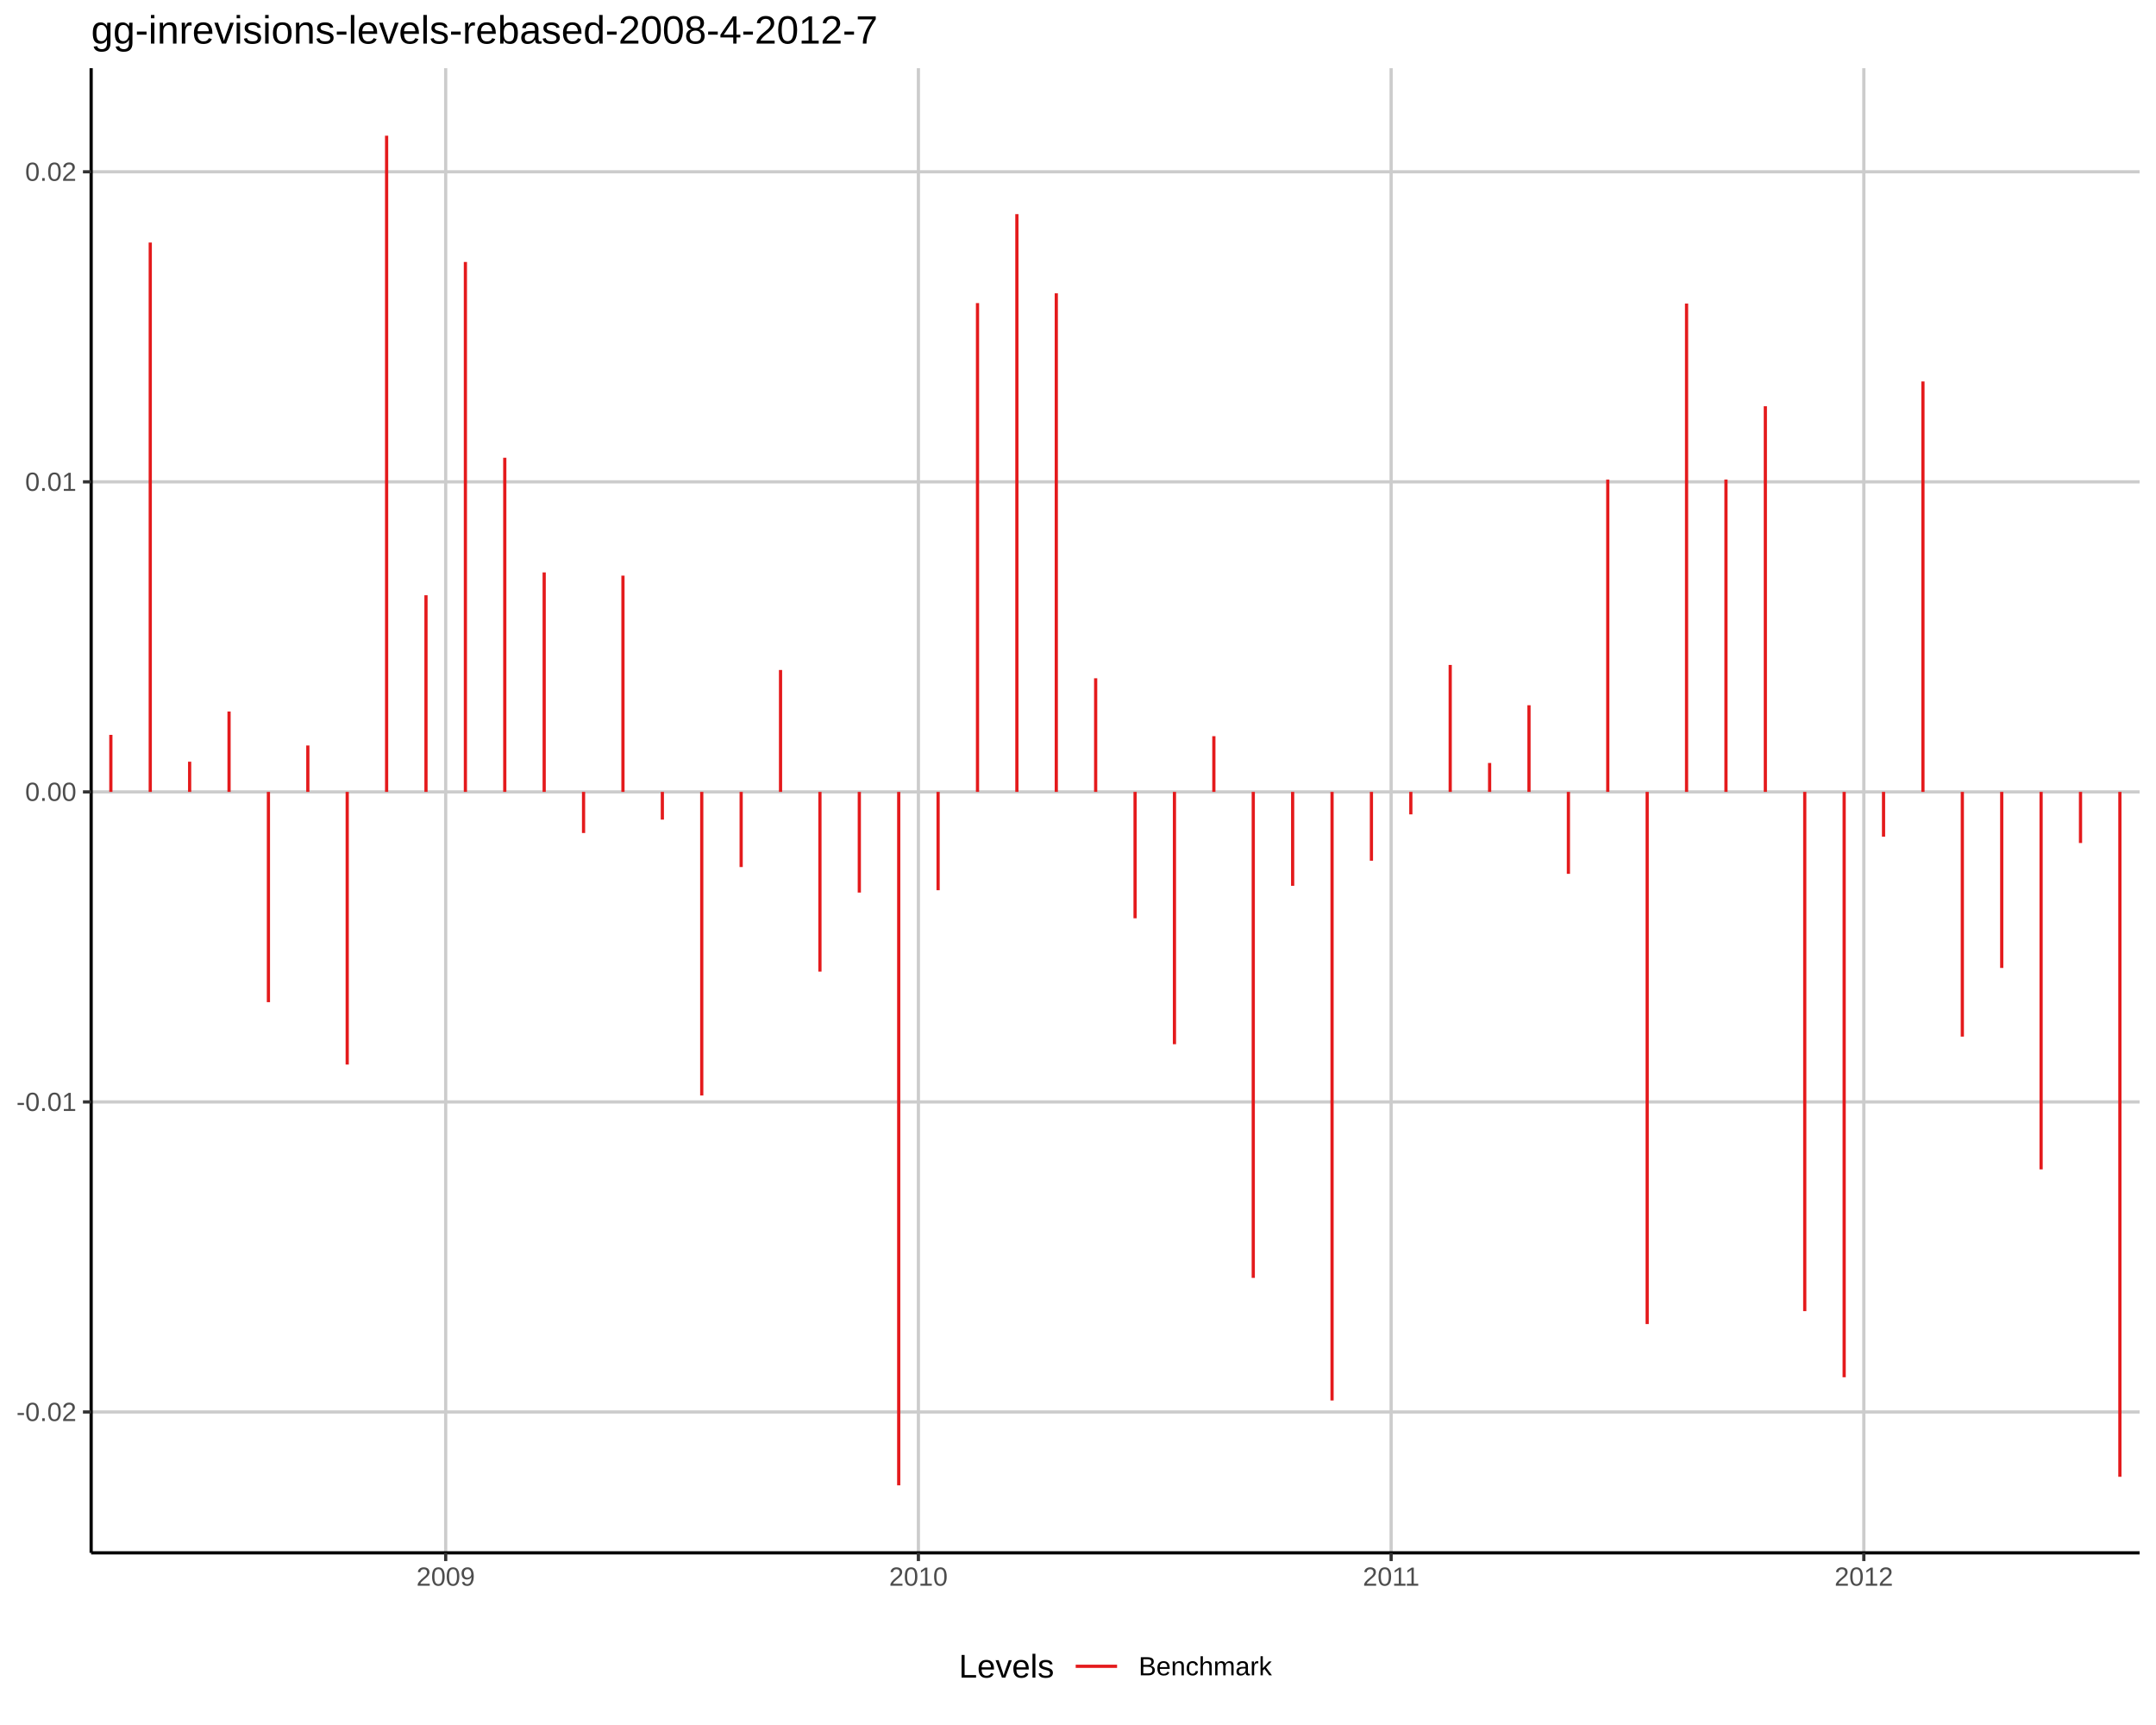
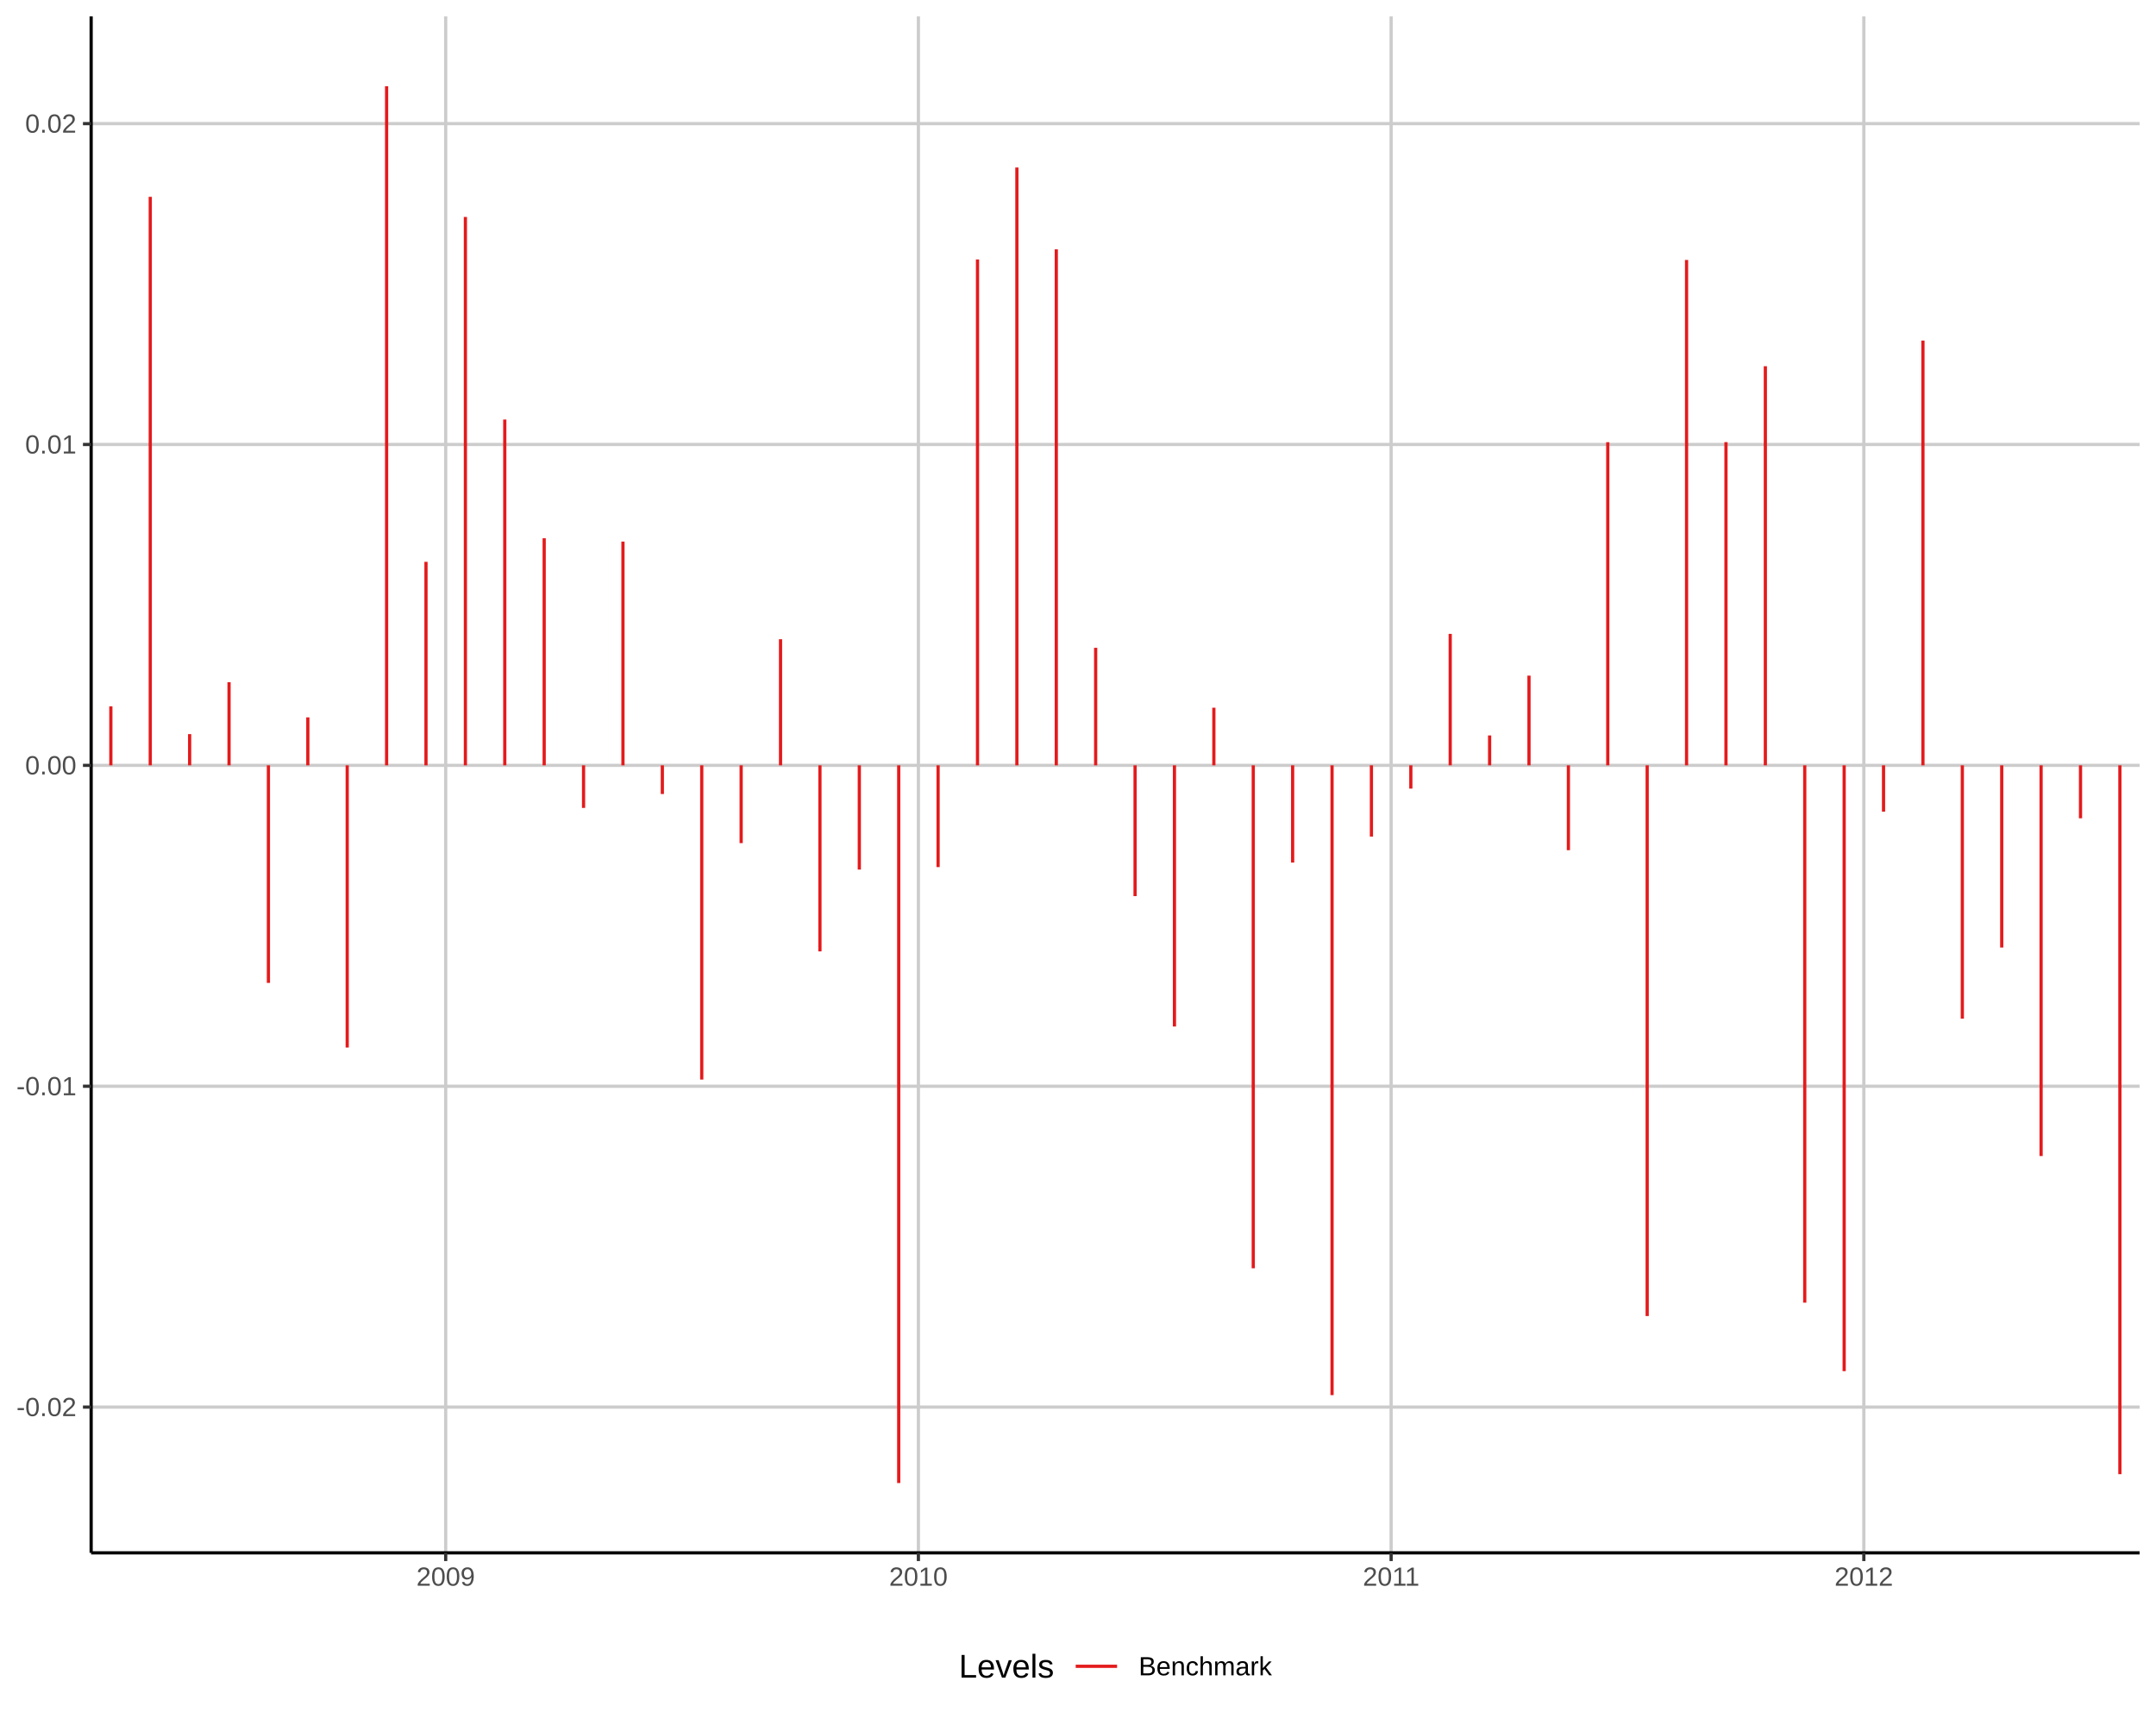
<svg xmlns="http://www.w3.org/2000/svg" viewBox="0 0 720.00 576.00">
  <defs>
    <style type="text/css">
    line, polyline, polygon, path, rect, circle {
      fill: none;
      stroke: #000000;
      stroke-linecap: round;
      stroke-linejoin: round;
      stroke-miterlimit: 10.00;
    }
  </style>
  </defs>
  <rect width="100%" height="100%" style="stroke: none; fill: #FFFFFF;" />
  <rect x="0.00" y="0.00" width="720.00" height="576.00" style="stroke-width: 1.07; stroke: #FFFFFF; fill: #FFFFFF;" />
  <defs>
-     <clipPath id="cpMzAuNDR8NzE0LjUyfDUxOC41MnwyMi43Nw==">
-       <rect x="30.44" y="22.77" width="684.08" height="495.74" />
+     <clipPath id="cpMzAuNDR8NzE0LjUyfDUxOC41Mnw1LjQ4">
+       <rect x="30.44" y="5.48" width="684.08" height="513.04" />
    </clipPath>
  </defs>
-   <rect x="30.44" y="22.77" width="684.08" height="495.74" style="stroke-width: 1.07; stroke: none; fill: #FFFFFF;" clip-path="url(#cpMzAuNDR8NzE0LjUyfDUxOC41MnwyMi43Nw==)" />
-   <polyline points="30.44,471.48 714.52,471.48 " style="stroke-width: 1.07; stroke: #CCCCCC; stroke-linecap: butt;" clip-path="url(#cpMzAuNDR8NzE0LjUyfDUxOC41MnwyMi43Nw==)" />
-   <polyline points="30.44,367.95 714.52,367.95 " style="stroke-width: 1.07; stroke: #CCCCCC; stroke-linecap: butt;" clip-path="url(#cpMzAuNDR8NzE0LjUyfDUxOC41MnwyMi43Nw==)" />
-   <polyline points="30.44,264.42 714.52,264.42 " style="stroke-width: 1.07; stroke: #CCCCCC; stroke-linecap: butt;" clip-path="url(#cpMzAuNDR8NzE0LjUyfDUxOC41MnwyMi43Nw==)" />
-   <polyline points="30.44,160.89 714.52,160.89 " style="stroke-width: 1.07; stroke: #CCCCCC; stroke-linecap: butt;" clip-path="url(#cpMzAuNDR8NzE0LjUyfDUxOC41MnwyMi43Nw==)" />
-   <polyline points="30.44,57.36 714.52,57.36 " style="stroke-width: 1.07; stroke: #CCCCCC; stroke-linecap: butt;" clip-path="url(#cpMzAuNDR8NzE0LjUyfDUxOC41MnwyMi43Nw==)" />
-   <polyline points="148.84,518.52 148.84,22.77 " style="stroke-width: 1.07; stroke: #CCCCCC; stroke-linecap: butt;" clip-path="url(#cpMzAuNDR8NzE0LjUyfDUxOC41MnwyMi43Nw==)" />
-   <polyline points="306.70,518.52 306.70,22.77 " style="stroke-width: 1.07; stroke: #CCCCCC; stroke-linecap: butt;" clip-path="url(#cpMzAuNDR8NzE0LjUyfDUxOC41MnwyMi43Nw==)" />
-   <polyline points="464.57,518.52 464.57,22.77 " style="stroke-width: 1.07; stroke: #CCCCCC; stroke-linecap: butt;" clip-path="url(#cpMzAuNDR8NzE0LjUyfDUxOC41MnwyMi43Nw==)" />
-   <polyline points="622.43,518.52 622.43,22.77 " style="stroke-width: 1.07; stroke: #CCCCCC; stroke-linecap: butt;" clip-path="url(#cpMzAuNDR8NzE0LjUyfDUxOC41MnwyMi43Nw==)" />
-   <line x1="37.02" y1="245.38" x2="37.02" y2="264.42" style="stroke-width: 1.07; stroke: #E41A1C; stroke-linecap: butt;" clip-path="url(#cpMzAuNDR8NzE0LjUyfDUxOC41MnwyMi43Nw==)" />
-   <line x1="50.18" y1="80.99" x2="50.18" y2="264.42" style="stroke-width: 1.07; stroke: #E41A1C; stroke-linecap: butt;" clip-path="url(#cpMzAuNDR8NzE0LjUyfDUxOC41MnwyMi43Nw==)" />
-   <line x1="63.33" y1="254.34" x2="63.33" y2="264.42" style="stroke-width: 1.07; stroke: #E41A1C; stroke-linecap: butt;" clip-path="url(#cpMzAuNDR8NzE0LjUyfDUxOC41MnwyMi43Nw==)" />
-   <line x1="76.49" y1="237.58" x2="76.49" y2="264.42" style="stroke-width: 1.07; stroke: #E41A1C; stroke-linecap: butt;" clip-path="url(#cpMzAuNDR8NzE0LjUyfDUxOC41MnwyMi43Nw==)" />
-   <line x1="89.64" y1="334.63" x2="89.64" y2="264.42" style="stroke-width: 1.07; stroke: #E41A1C; stroke-linecap: butt;" clip-path="url(#cpMzAuNDR8NzE0LjUyfDUxOC41MnwyMi43Nw==)" />
-   <line x1="102.80" y1="248.93" x2="102.80" y2="264.42" style="stroke-width: 1.07; stroke: #E41A1C; stroke-linecap: butt;" clip-path="url(#cpMzAuNDR8NzE0LjUyfDUxOC41MnwyMi43Nw==)" />
-   <line x1="115.95" y1="355.46" x2="115.95" y2="264.42" style="stroke-width: 1.07; stroke: #E41A1C; stroke-linecap: butt;" clip-path="url(#cpMzAuNDR8NzE0LjUyfDUxOC41MnwyMi43Nw==)" />
-   <line x1="129.11" y1="45.31" x2="129.11" y2="264.42" style="stroke-width: 1.07; stroke: #E41A1C; stroke-linecap: butt;" clip-path="url(#cpMzAuNDR8NzE0LjUyfDUxOC41MnwyMi43Nw==)" />
-   <line x1="142.26" y1="198.76" x2="142.26" y2="264.42" style="stroke-width: 1.07; stroke: #E41A1C; stroke-linecap: butt;" clip-path="url(#cpMzAuNDR8NzE0LjUyfDUxOC41MnwyMi43Nw==)" />
-   <line x1="155.42" y1="87.47" x2="155.42" y2="264.42" style="stroke-width: 1.07; stroke: #E41A1C; stroke-linecap: butt;" clip-path="url(#cpMzAuNDR8NzE0LjUyfDUxOC41MnwyMi43Nw==)" />
-   <line x1="168.57" y1="152.85" x2="168.57" y2="264.42" style="stroke-width: 1.07; stroke: #E41A1C; stroke-linecap: butt;" clip-path="url(#cpMzAuNDR8NzE0LjUyfDUxOC41MnwyMi43Nw==)" />
-   <line x1="181.73" y1="191.14" x2="181.73" y2="264.42" style="stroke-width: 1.07; stroke: #E41A1C; stroke-linecap: butt;" clip-path="url(#cpMzAuNDR8NzE0LjUyfDUxOC41MnwyMi43Nw==)" />
-   <line x1="194.88" y1="278.15" x2="194.88" y2="264.42" style="stroke-width: 1.07; stroke: #E41A1C; stroke-linecap: butt;" clip-path="url(#cpMzAuNDR8NzE0LjUyfDUxOC41MnwyMi43Nw==)" />
-   <line x1="208.04" y1="192.22" x2="208.04" y2="264.42" style="stroke-width: 1.07; stroke: #E41A1C; stroke-linecap: butt;" clip-path="url(#cpMzAuNDR8NzE0LjUyfDUxOC41MnwyMi43Nw==)" />
-   <line x1="221.19" y1="273.68" x2="221.19" y2="264.42" style="stroke-width: 1.07; stroke: #E41A1C; stroke-linecap: butt;" clip-path="url(#cpMzAuNDR8NzE0LjUyfDUxOC41MnwyMi43Nw==)" />
-   <line x1="234.35" y1="365.80" x2="234.35" y2="264.42" style="stroke-width: 1.07; stroke: #E41A1C; stroke-linecap: butt;" clip-path="url(#cpMzAuNDR8NzE0LjUyfDUxOC41MnwyMi43Nw==)" />
-   <line x1="247.51" y1="289.51" x2="247.51" y2="264.42" style="stroke-width: 1.07; stroke: #E41A1C; stroke-linecap: butt;" clip-path="url(#cpMzAuNDR8NzE0LjUyfDUxOC41MnwyMi43Nw==)" />
-   <line x1="260.66" y1="223.72" x2="260.66" y2="264.42" style="stroke-width: 1.07; stroke: #E41A1C; stroke-linecap: butt;" clip-path="url(#cpMzAuNDR8NzE0LjUyfDUxOC41MnwyMi43Nw==)" />
-   <line x1="273.82" y1="324.45" x2="273.82" y2="264.42" style="stroke-width: 1.07; stroke: #E41A1C; stroke-linecap: butt;" clip-path="url(#cpMzAuNDR8NzE0LjUyfDUxOC41MnwyMi43Nw==)" />
-   <line x1="286.97" y1="298.05" x2="286.97" y2="264.42" style="stroke-width: 1.07; stroke: #E41A1C; stroke-linecap: butt;" clip-path="url(#cpMzAuNDR8NzE0LjUyfDUxOC41MnwyMi43Nw==)" />
-   <line x1="300.13" y1="495.98" x2="300.13" y2="264.42" style="stroke-width: 1.07; stroke: #E41A1C; stroke-linecap: butt;" clip-path="url(#cpMzAuNDR8NzE0LjUyfDUxOC41MnwyMi43Nw==)" />
-   <line x1="313.28" y1="297.26" x2="313.28" y2="264.42" style="stroke-width: 1.07; stroke: #E41A1C; stroke-linecap: butt;" clip-path="url(#cpMzAuNDR8NzE0LjUyfDUxOC41MnwyMi43Nw==)" />
-   <line x1="326.44" y1="101.20" x2="326.44" y2="264.42" style="stroke-width: 1.07; stroke: #E41A1C; stroke-linecap: butt;" clip-path="url(#cpMzAuNDR8NzE0LjUyfDUxOC41MnwyMi43Nw==)" />
-   <line x1="339.59" y1="71.51" x2="339.59" y2="264.42" style="stroke-width: 1.07; stroke: #E41A1C; stroke-linecap: butt;" clip-path="url(#cpMzAuNDR8NzE0LjUyfDUxOC41MnwyMi43Nw==)" />
-   <line x1="352.75" y1="97.93" x2="352.75" y2="264.42" style="stroke-width: 1.07; stroke: #E41A1C; stroke-linecap: butt;" clip-path="url(#cpMzAuNDR8NzE0LjUyfDUxOC41MnwyMi43Nw==)" />
-   <line x1="365.90" y1="226.48" x2="365.90" y2="264.42" style="stroke-width: 1.07; stroke: #E41A1C; stroke-linecap: butt;" clip-path="url(#cpMzAuNDR8NzE0LjUyfDUxOC41MnwyMi43Nw==)" />
-   <line x1="379.06" y1="306.63" x2="379.06" y2="264.42" style="stroke-width: 1.07; stroke: #E41A1C; stroke-linecap: butt;" clip-path="url(#cpMzAuNDR8NzE0LjUyfDUxOC41MnwyMi43Nw==)" />
-   <line x1="392.21" y1="348.68" x2="392.21" y2="264.42" style="stroke-width: 1.07; stroke: #E41A1C; stroke-linecap: butt;" clip-path="url(#cpMzAuNDR8NzE0LjUyfDUxOC41MnwyMi43Nw==)" />
-   <line x1="405.37" y1="245.82" x2="405.37" y2="264.42" style="stroke-width: 1.07; stroke: #E41A1C; stroke-linecap: butt;" clip-path="url(#cpMzAuNDR8NzE0LjUyfDUxOC41MnwyMi43Nw==)" />
-   <line x1="418.53" y1="426.70" x2="418.53" y2="264.42" style="stroke-width: 1.07; stroke: #E41A1C; stroke-linecap: butt;" clip-path="url(#cpMzAuNDR8NzE0LjUyfDUxOC41MnwyMi43Nw==)" />
-   <line x1="431.68" y1="295.79" x2="431.68" y2="264.42" style="stroke-width: 1.07; stroke: #E41A1C; stroke-linecap: butt;" clip-path="url(#cpMzAuNDR8NzE0LjUyfDUxOC41MnwyMi43Nw==)" />
-   <line x1="444.84" y1="467.63" x2="444.84" y2="264.42" style="stroke-width: 1.07; stroke: #E41A1C; stroke-linecap: butt;" clip-path="url(#cpMzAuNDR8NzE0LjUyfDUxOC41MnwyMi43Nw==)" />
-   <line x1="457.99" y1="287.41" x2="457.99" y2="264.42" style="stroke-width: 1.07; stroke: #E41A1C; stroke-linecap: butt;" clip-path="url(#cpMzAuNDR8NzE0LjUyfDUxOC41MnwyMi43Nw==)" />
-   <line x1="471.15" y1="271.93" x2="471.15" y2="264.42" style="stroke-width: 1.07; stroke: #E41A1C; stroke-linecap: butt;" clip-path="url(#cpMzAuNDR8NzE0LjUyfDUxOC41MnwyMi43Nw==)" />
-   <line x1="484.30" y1="222.02" x2="484.30" y2="264.42" style="stroke-width: 1.07; stroke: #E41A1C; stroke-linecap: butt;" clip-path="url(#cpMzAuNDR8NzE0LjUyfDUxOC41MnwyMi43Nw==)" />
-   <line x1="497.46" y1="254.77" x2="497.46" y2="264.42" style="stroke-width: 1.07; stroke: #E41A1C; stroke-linecap: butt;" clip-path="url(#cpMzAuNDR8NzE0LjUyfDUxOC41MnwyMi43Nw==)" />
-   <line x1="510.61" y1="235.48" x2="510.61" y2="264.42" style="stroke-width: 1.07; stroke: #E41A1C; stroke-linecap: butt;" clip-path="url(#cpMzAuNDR8NzE0LjUyfDUxOC41MnwyMi43Nw==)" />
-   <line x1="523.77" y1="291.79" x2="523.77" y2="264.42" style="stroke-width: 1.07; stroke: #E41A1C; stroke-linecap: butt;" clip-path="url(#cpMzAuNDR8NzE0LjUyfDUxOC41MnwyMi43Nw==)" />
-   <line x1="536.92" y1="160.15" x2="536.92" y2="264.42" style="stroke-width: 1.07; stroke: #E41A1C; stroke-linecap: butt;" clip-path="url(#cpMzAuNDR8NzE0LjUyfDUxOC41MnwyMi43Nw==)" />
-   <line x1="550.08" y1="442.12" x2="550.08" y2="264.42" style="stroke-width: 1.07; stroke: #E41A1C; stroke-linecap: butt;" clip-path="url(#cpMzAuNDR8NzE0LjUyfDUxOC41MnwyMi43Nw==)" />
-   <line x1="563.23" y1="101.35" x2="563.23" y2="264.42" style="stroke-width: 1.07; stroke: #E41A1C; stroke-linecap: butt;" clip-path="url(#cpMzAuNDR8NzE0LjUyfDUxOC41MnwyMi43Nw==)" />
-   <line x1="576.39" y1="160.13" x2="576.39" y2="264.42" style="stroke-width: 1.07; stroke: #E41A1C; stroke-linecap: butt;" clip-path="url(#cpMzAuNDR8NzE0LjUyfDUxOC41MnwyMi43Nw==)" />
-   <line x1="589.54" y1="135.64" x2="589.54" y2="264.42" style="stroke-width: 1.07; stroke: #E41A1C; stroke-linecap: butt;" clip-path="url(#cpMzAuNDR8NzE0LjUyfDUxOC41MnwyMi43Nw==)" />
-   <line x1="602.70" y1="437.79" x2="602.70" y2="264.42" style="stroke-width: 1.07; stroke: #E41A1C; stroke-linecap: butt;" clip-path="url(#cpMzAuNDR8NzE0LjUyfDUxOC41MnwyMi43Nw==)" />
-   <line x1="615.86" y1="459.88" x2="615.86" y2="264.42" style="stroke-width: 1.07; stroke: #E41A1C; stroke-linecap: butt;" clip-path="url(#cpMzAuNDR8NzE0LjUyfDUxOC41MnwyMi43Nw==)" />
-   <line x1="629.01" y1="279.37" x2="629.01" y2="264.42" style="stroke-width: 1.07; stroke: #E41A1C; stroke-linecap: butt;" clip-path="url(#cpMzAuNDR8NzE0LjUyfDUxOC41MnwyMi43Nw==)" />
-   <line x1="642.17" y1="127.37" x2="642.17" y2="264.42" style="stroke-width: 1.07; stroke: #E41A1C; stroke-linecap: butt;" clip-path="url(#cpMzAuNDR8NzE0LjUyfDUxOC41MnwyMi43Nw==)" />
-   <line x1="655.32" y1="346.13" x2="655.32" y2="264.42" style="stroke-width: 1.07; stroke: #E41A1C; stroke-linecap: butt;" clip-path="url(#cpMzAuNDR8NzE0LjUyfDUxOC41MnwyMi43Nw==)" />
-   <line x1="668.48" y1="323.21" x2="668.48" y2="264.42" style="stroke-width: 1.07; stroke: #E41A1C; stroke-linecap: butt;" clip-path="url(#cpMzAuNDR8NzE0LjUyfDUxOC41MnwyMi43Nw==)" />
-   <line x1="681.63" y1="390.48" x2="681.63" y2="264.42" style="stroke-width: 1.07; stroke: #E41A1C; stroke-linecap: butt;" clip-path="url(#cpMzAuNDR8NzE0LjUyfDUxOC41MnwyMi43Nw==)" />
-   <line x1="694.79" y1="281.50" x2="694.79" y2="264.42" style="stroke-width: 1.07; stroke: #E41A1C; stroke-linecap: butt;" clip-path="url(#cpMzAuNDR8NzE0LjUyfDUxOC41MnwyMi43Nw==)" />
-   <line x1="707.94" y1="493.12" x2="707.94" y2="264.42" style="stroke-width: 1.07; stroke: #E41A1C; stroke-linecap: butt;" clip-path="url(#cpMzAuNDR8NzE0LjUyfDUxOC41MnwyMi43Nw==)" />
+   <rect x="30.44" y="5.48" width="684.08" height="513.04" style="stroke-width: 1.07; stroke: none; fill: #FFFFFF;" clip-path="url(#cpMzAuNDR8NzE0LjUyfDUxOC41Mnw1LjQ4)" />
+   <polyline points="30.44,469.84 714.52,469.84 " style="stroke-width: 1.07; stroke: #CCCCCC; stroke-linecap: butt;" clip-path="url(#cpMzAuNDR8NzE0LjUyfDUxOC41Mnw1LjQ4)" />
+   <polyline points="30.44,362.70 714.52,362.70 " style="stroke-width: 1.07; stroke: #CCCCCC; stroke-linecap: butt;" clip-path="url(#cpMzAuNDR8NzE0LjUyfDUxOC41Mnw1LjQ4)" />
+   <polyline points="30.44,255.56 714.52,255.56 " style="stroke-width: 1.07; stroke: #CCCCCC; stroke-linecap: butt;" clip-path="url(#cpMzAuNDR8NzE0LjUyfDUxOC41Mnw1LjQ4)" />
+   <polyline points="30.44,148.42 714.52,148.42 " style="stroke-width: 1.07; stroke: #CCCCCC; stroke-linecap: butt;" clip-path="url(#cpMzAuNDR8NzE0LjUyfDUxOC41Mnw1LjQ4)" />
+   <polyline points="30.44,41.28 714.52,41.28 " style="stroke-width: 1.07; stroke: #CCCCCC; stroke-linecap: butt;" clip-path="url(#cpMzAuNDR8NzE0LjUyfDUxOC41Mnw1LjQ4)" />
+   <polyline points="148.84,518.52 148.84,5.48 " style="stroke-width: 1.07; stroke: #CCCCCC; stroke-linecap: butt;" clip-path="url(#cpMzAuNDR8NzE0LjUyfDUxOC41Mnw1LjQ4)" />
+   <polyline points="306.70,518.52 306.70,5.48 " style="stroke-width: 1.07; stroke: #CCCCCC; stroke-linecap: butt;" clip-path="url(#cpMzAuNDR8NzE0LjUyfDUxOC41Mnw1LjQ4)" />
+   <polyline points="464.57,518.52 464.57,5.48 " style="stroke-width: 1.07; stroke: #CCCCCC; stroke-linecap: butt;" clip-path="url(#cpMzAuNDR8NzE0LjUyfDUxOC41Mnw1LjQ4)" />
+   <polyline points="622.43,518.52 622.43,5.48 " style="stroke-width: 1.07; stroke: #CCCCCC; stroke-linecap: butt;" clip-path="url(#cpMzAuNDR8NzE0LjUyfDUxOC41Mnw1LjQ4)" />
+   <line x1="37.02" y1="235.85" x2="37.02" y2="255.56" style="stroke-width: 1.07; stroke: #E41A1C; stroke-linecap: butt;" clip-path="url(#cpMzAuNDR8NzE0LjUyfDUxOC41Mnw1LjQ4)" />
+   <line x1="50.18" y1="65.73" x2="50.18" y2="255.56" style="stroke-width: 1.07; stroke: #E41A1C; stroke-linecap: butt;" clip-path="url(#cpMzAuNDR8NzE0LjUyfDUxOC41Mnw1LjQ4)" />
+   <line x1="63.33" y1="245.13" x2="63.33" y2="255.56" style="stroke-width: 1.07; stroke: #E41A1C; stroke-linecap: butt;" clip-path="url(#cpMzAuNDR8NzE0LjUyfDUxOC41Mnw1LjQ4)" />
+   <line x1="76.49" y1="227.78" x2="76.49" y2="255.56" style="stroke-width: 1.07; stroke: #E41A1C; stroke-linecap: butt;" clip-path="url(#cpMzAuNDR8NzE0LjUyfDUxOC41Mnw1LjQ4)" />
+   <line x1="89.64" y1="328.21" x2="89.64" y2="255.56" style="stroke-width: 1.07; stroke: #E41A1C; stroke-linecap: butt;" clip-path="url(#cpMzAuNDR8NzE0LjUyfDUxOC41Mnw1LjQ4)" />
+   <line x1="102.80" y1="239.53" x2="102.80" y2="255.56" style="stroke-width: 1.07; stroke: #E41A1C; stroke-linecap: butt;" clip-path="url(#cpMzAuNDR8NzE0LjUyfDUxOC41Mnw1LjQ4)" />
+   <line x1="115.95" y1="349.78" x2="115.95" y2="255.56" style="stroke-width: 1.07; stroke: #E41A1C; stroke-linecap: butt;" clip-path="url(#cpMzAuNDR8NzE0LjUyfDUxOC41Mnw1LjQ4)" />
+   <line x1="129.11" y1="28.80" x2="129.11" y2="255.56" style="stroke-width: 1.07; stroke: #E41A1C; stroke-linecap: butt;" clip-path="url(#cpMzAuNDR8NzE0LjUyfDUxOC41Mnw1LjQ4)" />
+   <line x1="142.26" y1="187.61" x2="142.26" y2="255.56" style="stroke-width: 1.07; stroke: #E41A1C; stroke-linecap: butt;" clip-path="url(#cpMzAuNDR8NzE0LjUyfDUxOC41Mnw1LjQ4)" />
+   <line x1="155.42" y1="72.44" x2="155.42" y2="255.56" style="stroke-width: 1.07; stroke: #E41A1C; stroke-linecap: butt;" clip-path="url(#cpMzAuNDR8NzE0LjUyfDUxOC41Mnw1LjQ4)" />
+   <line x1="168.57" y1="140.09" x2="168.57" y2="255.56" style="stroke-width: 1.07; stroke: #E41A1C; stroke-linecap: butt;" clip-path="url(#cpMzAuNDR8NzE0LjUyfDUxOC41Mnw1LjQ4)" />
+   <line x1="181.73" y1="179.73" x2="181.73" y2="255.56" style="stroke-width: 1.07; stroke: #E41A1C; stroke-linecap: butt;" clip-path="url(#cpMzAuNDR8NzE0LjUyfDUxOC41Mnw1LjQ4)" />
+   <line x1="194.88" y1="269.77" x2="194.88" y2="255.56" style="stroke-width: 1.07; stroke: #E41A1C; stroke-linecap: butt;" clip-path="url(#cpMzAuNDR8NzE0LjUyfDUxOC41Mnw1LjQ4)" />
+   <line x1="208.04" y1="180.84" x2="208.04" y2="255.56" style="stroke-width: 1.07; stroke: #E41A1C; stroke-linecap: butt;" clip-path="url(#cpMzAuNDR8NzE0LjUyfDUxOC41Mnw1LjQ4)" />
+   <line x1="221.19" y1="265.14" x2="221.19" y2="255.56" style="stroke-width: 1.07; stroke: #E41A1C; stroke-linecap: butt;" clip-path="url(#cpMzAuNDR8NzE0LjUyfDUxOC41Mnw1LjQ4)" />
+   <line x1="234.35" y1="360.48" x2="234.35" y2="255.56" style="stroke-width: 1.07; stroke: #E41A1C; stroke-linecap: butt;" clip-path="url(#cpMzAuNDR8NzE0LjUyfDUxOC41Mnw1LjQ4)" />
+   <line x1="247.51" y1="281.52" x2="247.51" y2="255.56" style="stroke-width: 1.07; stroke: #E41A1C; stroke-linecap: butt;" clip-path="url(#cpMzAuNDR8NzE0LjUyfDUxOC41Mnw1LjQ4)" />
+   <line x1="260.66" y1="213.44" x2="260.66" y2="255.56" style="stroke-width: 1.07; stroke: #E41A1C; stroke-linecap: butt;" clip-path="url(#cpMzAuNDR8NzE0LjUyfDUxOC41Mnw1LjQ4)" />
+   <line x1="273.82" y1="317.68" x2="273.82" y2="255.56" style="stroke-width: 1.07; stroke: #E41A1C; stroke-linecap: butt;" clip-path="url(#cpMzAuNDR8NzE0LjUyfDUxOC41Mnw1LjQ4)" />
+   <line x1="286.97" y1="290.36" x2="286.97" y2="255.56" style="stroke-width: 1.07; stroke: #E41A1C; stroke-linecap: butt;" clip-path="url(#cpMzAuNDR8NzE0LjUyfDUxOC41Mnw1LjQ4)" />
+   <line x1="300.13" y1="495.20" x2="300.13" y2="255.56" style="stroke-width: 1.07; stroke: #E41A1C; stroke-linecap: butt;" clip-path="url(#cpMzAuNDR8NzE0LjUyfDUxOC41Mnw1LjQ4)" />
+   <line x1="313.28" y1="289.54" x2="313.28" y2="255.56" style="stroke-width: 1.07; stroke: #E41A1C; stroke-linecap: butt;" clip-path="url(#cpMzAuNDR8NzE0LjUyfDUxOC41Mnw1LjQ4)" />
+   <line x1="326.44" y1="86.64" x2="326.44" y2="255.56" style="stroke-width: 1.07; stroke: #E41A1C; stroke-linecap: butt;" clip-path="url(#cpMzAuNDR8NzE0LjUyfDUxOC41Mnw1LjQ4)" />
+   <line x1="339.59" y1="55.92" x2="339.59" y2="255.56" style="stroke-width: 1.07; stroke: #E41A1C; stroke-linecap: butt;" clip-path="url(#cpMzAuNDR8NzE0LjUyfDUxOC41Mnw1LjQ4)" />
+   <line x1="352.75" y1="83.26" x2="352.75" y2="255.56" style="stroke-width: 1.07; stroke: #E41A1C; stroke-linecap: butt;" clip-path="url(#cpMzAuNDR8NzE0LjUyfDUxOC41Mnw1LjQ4)" />
+   <line x1="365.90" y1="216.30" x2="365.90" y2="255.56" style="stroke-width: 1.07; stroke: #E41A1C; stroke-linecap: butt;" clip-path="url(#cpMzAuNDR8NzE0LjUyfDUxOC41Mnw1LjQ4)" />
+   <line x1="379.06" y1="299.24" x2="379.06" y2="255.56" style="stroke-width: 1.07; stroke: #E41A1C; stroke-linecap: butt;" clip-path="url(#cpMzAuNDR8NzE0LjUyfDUxOC41Mnw1LjQ4)" />
+   <line x1="392.21" y1="342.75" x2="392.21" y2="255.56" style="stroke-width: 1.07; stroke: #E41A1C; stroke-linecap: butt;" clip-path="url(#cpMzAuNDR8NzE0LjUyfDUxOC41Mnw1LjQ4)" />
+   <line x1="405.37" y1="236.31" x2="405.37" y2="255.56" style="stroke-width: 1.07; stroke: #E41A1C; stroke-linecap: butt;" clip-path="url(#cpMzAuNDR8NzE0LjUyfDUxOC41Mnw1LjQ4)" />
+   <line x1="418.53" y1="423.49" x2="418.53" y2="255.56" style="stroke-width: 1.07; stroke: #E41A1C; stroke-linecap: butt;" clip-path="url(#cpMzAuNDR8NzE0LjUyfDUxOC41Mnw1LjQ4)" />
+   <line x1="431.68" y1="288.02" x2="431.68" y2="255.56" style="stroke-width: 1.07; stroke: #E41A1C; stroke-linecap: butt;" clip-path="url(#cpMzAuNDR8NzE0LjUyfDUxOC41Mnw1LjQ4)" />
+   <line x1="444.84" y1="465.85" x2="444.84" y2="255.56" style="stroke-width: 1.07; stroke: #E41A1C; stroke-linecap: butt;" clip-path="url(#cpMzAuNDR8NzE0LjUyfDUxOC41Mnw1LjQ4)" />
+   <line x1="457.99" y1="279.35" x2="457.99" y2="255.56" style="stroke-width: 1.07; stroke: #E41A1C; stroke-linecap: butt;" clip-path="url(#cpMzAuNDR8NzE0LjUyfDUxOC41Mnw1LjQ4)" />
+   <line x1="471.15" y1="263.33" x2="471.15" y2="255.56" style="stroke-width: 1.07; stroke: #E41A1C; stroke-linecap: butt;" clip-path="url(#cpMzAuNDR8NzE0LjUyfDUxOC41Mnw1LjQ4)" />
+   <line x1="484.30" y1="211.67" x2="484.30" y2="255.56" style="stroke-width: 1.07; stroke: #E41A1C; stroke-linecap: butt;" clip-path="url(#cpMzAuNDR8NzE0LjUyfDUxOC41Mnw1LjQ4)" />
+   <line x1="497.46" y1="245.57" x2="497.46" y2="255.56" style="stroke-width: 1.07; stroke: #E41A1C; stroke-linecap: butt;" clip-path="url(#cpMzAuNDR8NzE0LjUyfDUxOC41Mnw1LjQ4)" />
+   <line x1="510.61" y1="225.60" x2="510.61" y2="255.56" style="stroke-width: 1.07; stroke: #E41A1C; stroke-linecap: butt;" clip-path="url(#cpMzAuNDR8NzE0LjUyfDUxOC41Mnw1LjQ4)" />
+   <line x1="523.77" y1="283.89" x2="523.77" y2="255.56" style="stroke-width: 1.07; stroke: #E41A1C; stroke-linecap: butt;" clip-path="url(#cpMzAuNDR8NzE0LjUyfDUxOC41Mnw1LjQ4)" />
+   <line x1="536.92" y1="147.65" x2="536.92" y2="255.56" style="stroke-width: 1.07; stroke: #E41A1C; stroke-linecap: butt;" clip-path="url(#cpMzAuNDR8NzE0LjUyfDUxOC41Mnw1LjQ4)" />
+   <line x1="550.08" y1="439.45" x2="550.08" y2="255.56" style="stroke-width: 1.07; stroke: #E41A1C; stroke-linecap: butt;" clip-path="url(#cpMzAuNDR8NzE0LjUyfDUxOC41Mnw1LjQ4)" />
+   <line x1="563.23" y1="86.80" x2="563.23" y2="255.56" style="stroke-width: 1.07; stroke: #E41A1C; stroke-linecap: butt;" clip-path="url(#cpMzAuNDR8NzE0LjUyfDUxOC41Mnw1LjQ4)" />
+   <line x1="576.39" y1="147.63" x2="576.39" y2="255.56" style="stroke-width: 1.07; stroke: #E41A1C; stroke-linecap: butt;" clip-path="url(#cpMzAuNDR8NzE0LjUyfDUxOC41Mnw1LjQ4)" />
+   <line x1="589.54" y1="122.29" x2="589.54" y2="255.56" style="stroke-width: 1.07; stroke: #E41A1C; stroke-linecap: butt;" clip-path="url(#cpMzAuNDR8NzE0LjUyfDUxOC41Mnw1LjQ4)" />
+   <line x1="602.70" y1="434.97" x2="602.70" y2="255.56" style="stroke-width: 1.07; stroke: #E41A1C; stroke-linecap: butt;" clip-path="url(#cpMzAuNDR8NzE0LjUyfDUxOC41Mnw1LjQ4)" />
+   <line x1="615.86" y1="457.84" x2="615.86" y2="255.56" style="stroke-width: 1.07; stroke: #E41A1C; stroke-linecap: butt;" clip-path="url(#cpMzAuNDR8NzE0LjUyfDUxOC41Mnw1LjQ4)" />
+   <line x1="629.01" y1="271.03" x2="629.01" y2="255.56" style="stroke-width: 1.07; stroke: #E41A1C; stroke-linecap: butt;" clip-path="url(#cpMzAuNDR8NzE0LjUyfDUxOC41Mnw1LjQ4)" />
+   <line x1="642.17" y1="113.73" x2="642.17" y2="255.56" style="stroke-width: 1.07; stroke: #E41A1C; stroke-linecap: butt;" clip-path="url(#cpMzAuNDR8NzE0LjUyfDUxOC41Mnw1LjQ4)" />
+   <line x1="655.32" y1="340.12" x2="655.32" y2="255.56" style="stroke-width: 1.07; stroke: #E41A1C; stroke-linecap: butt;" clip-path="url(#cpMzAuNDR8NzE0LjUyfDUxOC41Mnw1LjQ4)" />
+   <line x1="668.48" y1="316.40" x2="668.48" y2="255.56" style="stroke-width: 1.07; stroke: #E41A1C; stroke-linecap: butt;" clip-path="url(#cpMzAuNDR8NzE0LjUyfDUxOC41Mnw1LjQ4)" />
+   <line x1="681.63" y1="386.01" x2="681.63" y2="255.56" style="stroke-width: 1.07; stroke: #E41A1C; stroke-linecap: butt;" clip-path="url(#cpMzAuNDR8NzE0LjUyfDUxOC41Mnw1LjQ4)" />
+   <line x1="694.79" y1="273.23" x2="694.79" y2="255.56" style="stroke-width: 1.07; stroke: #E41A1C; stroke-linecap: butt;" clip-path="url(#cpMzAuNDR8NzE0LjUyfDUxOC41Mnw1LjQ4)" />
+   <line x1="707.94" y1="492.24" x2="707.94" y2="255.56" style="stroke-width: 1.07; stroke: #E41A1C; stroke-linecap: butt;" clip-path="url(#cpMzAuNDR8NzE0LjUyfDUxOC41Mnw1LjQ4)" />
  <defs>
    <clipPath id="cpMC4wMHw3MjAuMDB8NTc2LjAwfDAuMDA=">
      <rect x="0.00" y="0.00" width="720.00" height="576.00" />
    </clipPath>
  </defs>
-   <polyline points="30.44,518.52 30.44,22.77 " style="stroke-width: 1.07; stroke-linecap: butt;" clip-path="url(#cpMC4wMHw3MjAuMDB8NTc2LjAwfDAuMDA=)" />
+   <polyline points="30.44,518.52 30.44,5.48 " style="stroke-width: 1.07; stroke-linecap: butt;" clip-path="url(#cpMC4wMHw3MjAuMDB8NTc2LjAwfDAuMDA=)" />
  <g clip-path="url(#cpMC4wMHw3MjAuMDB8NTc2LjAwfDAuMDA=)">
-     <text x="5.48" y="474.50" style="font-size: 8.80px; fill: #4D4D4D; font-family: Liberation Sans;" textLength="20.03px" lengthAdjust="spacingAndGlyphs">-0.02</text>
+     <text x="5.48" y="472.86" style="font-size: 8.80px; fill: #4D4D4D; font-family: Liberation Sans;" textLength="20.03px" lengthAdjust="spacingAndGlyphs">-0.02</text>
  </g>
  <g clip-path="url(#cpMC4wMHw3MjAuMDB8NTc2LjAwfDAuMDA=)">
-     <text x="5.48" y="370.97" style="font-size: 8.80px; fill: #4D4D4D; font-family: Liberation Sans;" textLength="20.03px" lengthAdjust="spacingAndGlyphs">-0.01</text>
+     <text x="5.48" y="365.72" style="font-size: 8.80px; fill: #4D4D4D; font-family: Liberation Sans;" textLength="20.03px" lengthAdjust="spacingAndGlyphs">-0.01</text>
  </g>
  <g clip-path="url(#cpMC4wMHw3MjAuMDB8NTc2LjAwfDAuMDA=)">
-     <text x="8.40" y="267.44" style="font-size: 8.80px; fill: #4D4D4D; font-family: Liberation Sans;" textLength="17.11px" lengthAdjust="spacingAndGlyphs">0.00</text>
+     <text x="8.40" y="258.58" style="font-size: 8.80px; fill: #4D4D4D; font-family: Liberation Sans;" textLength="17.11px" lengthAdjust="spacingAndGlyphs">0.00</text>
  </g>
  <g clip-path="url(#cpMC4wMHw3MjAuMDB8NTc2LjAwfDAuMDA=)">
-     <text x="8.40" y="163.91" style="font-size: 8.80px; fill: #4D4D4D; font-family: Liberation Sans;" textLength="17.11px" lengthAdjust="spacingAndGlyphs">0.01</text>
+     <text x="8.40" y="151.44" style="font-size: 8.80px; fill: #4D4D4D; font-family: Liberation Sans;" textLength="17.11px" lengthAdjust="spacingAndGlyphs">0.01</text>
  </g>
  <g clip-path="url(#cpMC4wMHw3MjAuMDB8NTc2LjAwfDAuMDA=)">
-     <text x="8.40" y="60.39" style="font-size: 8.80px; fill: #4D4D4D; font-family: Liberation Sans;" textLength="17.11px" lengthAdjust="spacingAndGlyphs">0.02</text>
+     <text x="8.40" y="44.30" style="font-size: 8.80px; fill: #4D4D4D; font-family: Liberation Sans;" textLength="17.11px" lengthAdjust="spacingAndGlyphs">0.02</text>
  </g>
-   <polyline points="27.70,471.48 30.44,471.48 " style="stroke-width: 1.07; stroke: #333333; stroke-linecap: butt;" clip-path="url(#cpMC4wMHw3MjAuMDB8NTc2LjAwfDAuMDA=)" />
-   <polyline points="27.70,367.95 30.44,367.95 " style="stroke-width: 1.07; stroke: #333333; stroke-linecap: butt;" clip-path="url(#cpMC4wMHw3MjAuMDB8NTc2LjAwfDAuMDA=)" />
-   <polyline points="27.70,264.42 30.44,264.42 " style="stroke-width: 1.07; stroke: #333333; stroke-linecap: butt;" clip-path="url(#cpMC4wMHw3MjAuMDB8NTc2LjAwfDAuMDA=)" />
-   <polyline points="27.70,160.89 30.44,160.89 " style="stroke-width: 1.07; stroke: #333333; stroke-linecap: butt;" clip-path="url(#cpMC4wMHw3MjAuMDB8NTc2LjAwfDAuMDA=)" />
-   <polyline points="27.70,57.36 30.44,57.36 " style="stroke-width: 1.07; stroke: #333333; stroke-linecap: butt;" clip-path="url(#cpMC4wMHw3MjAuMDB8NTc2LjAwfDAuMDA=)" />
+   <polyline points="27.70,469.84 30.44,469.84 " style="stroke-width: 1.07; stroke: #333333; stroke-linecap: butt;" clip-path="url(#cpMC4wMHw3MjAuMDB8NTc2LjAwfDAuMDA=)" />
+   <polyline points="27.70,362.70 30.44,362.70 " style="stroke-width: 1.07; stroke: #333333; stroke-linecap: butt;" clip-path="url(#cpMC4wMHw3MjAuMDB8NTc2LjAwfDAuMDA=)" />
+   <polyline points="27.70,255.56 30.44,255.56 " style="stroke-width: 1.07; stroke: #333333; stroke-linecap: butt;" clip-path="url(#cpMC4wMHw3MjAuMDB8NTc2LjAwfDAuMDA=)" />
+   <polyline points="27.70,148.42 30.44,148.42 " style="stroke-width: 1.07; stroke: #333333; stroke-linecap: butt;" clip-path="url(#cpMC4wMHw3MjAuMDB8NTc2LjAwfDAuMDA=)" />
+   <polyline points="27.70,41.28 30.44,41.28 " style="stroke-width: 1.07; stroke: #333333; stroke-linecap: butt;" clip-path="url(#cpMC4wMHw3MjAuMDB8NTc2LjAwfDAuMDA=)" />
  <polyline points="30.44,518.52 714.52,518.52 " style="stroke-width: 1.07; stroke-linecap: butt;" clip-path="url(#cpMC4wMHw3MjAuMDB8NTc2LjAwfDAuMDA=)" />
  <polyline points="148.84,521.26 148.84,518.52 " style="stroke-width: 1.07; stroke: #333333; stroke-linecap: butt;" clip-path="url(#cpMC4wMHw3MjAuMDB8NTc2LjAwfDAuMDA=)" />
  <polyline points="306.70,521.26 306.70,518.52 " style="stroke-width: 1.07; stroke: #333333; stroke-linecap: butt;" clip-path="url(#cpMC4wMHw3MjAuMDB8NTc2LjAwfDAuMDA=)" />
  <polyline points="464.57,521.26 464.57,518.52 " style="stroke-width: 1.07; stroke: #333333; stroke-linecap: butt;" clip-path="url(#cpMC4wMHw3MjAuMDB8NTc2LjAwfDAuMDA=)" />
  <polyline points="622.43,521.26 622.43,518.52 " style="stroke-width: 1.07; stroke: #333333; stroke-linecap: butt;" clip-path="url(#cpMC4wMHw3MjAuMDB8NTc2LjAwfDAuMDA=)" />
  <g clip-path="url(#cpMC4wMHw3MjAuMDB8NTc2LjAwfDAuMDA=)">
    <text x="139.06" y="529.49" style="font-size: 8.80px; fill: #4D4D4D; font-family: Liberation Sans;" textLength="19.56px" lengthAdjust="spacingAndGlyphs">2009</text>
  </g>
  <g clip-path="url(#cpMC4wMHw3MjAuMDB8NTc2LjAwfDAuMDA=)">
    <text x="296.92" y="529.49" style="font-size: 8.80px; fill: #4D4D4D; font-family: Liberation Sans;" textLength="19.56px" lengthAdjust="spacingAndGlyphs">2010</text>
  </g>
  <g clip-path="url(#cpMC4wMHw3MjAuMDB8NTc2LjAwfDAuMDA=)">
    <text x="455.12" y="529.49" style="font-size: 8.80px; fill: #4D4D4D; font-family: Liberation Sans;" textLength="18.91px" lengthAdjust="spacingAndGlyphs">2011</text>
  </g>
  <g clip-path="url(#cpMC4wMHw3MjAuMDB8NTc2LjAwfDAuMDA=)">
    <text x="612.65" y="529.49" style="font-size: 8.80px; fill: #4D4D4D; font-family: Liberation Sans;" textLength="19.56px" lengthAdjust="spacingAndGlyphs">2012</text>
  </g>
  <rect x="314.73" y="542.28" width="115.51" height="28.24" style="stroke-width: 1.07; stroke: none; fill: #FFFFFF;" clip-path="url(#cpMC4wMHw3MjAuMDB8NTc2LjAwfDAuMDA=)" />
  <g clip-path="url(#cpMC4wMHw3MjAuMDB8NTc2LjAwfDAuMDA=)">
    <text x="320.21" y="560.18" style="font-size: 11.00px; font-family: Liberation Sans;" textLength="31.81px" lengthAdjust="spacingAndGlyphs">Levels</text>
  </g>
  <line x1="359.23" y1="556.40" x2="373.05" y2="556.40" style="stroke-width: 1.07; stroke: #E41A1C; stroke-linecap: butt;" clip-path="url(#cpMC4wMHw3MjAuMDB8NTc2LjAwfDAuMDA=)" />
  <g clip-path="url(#cpMC4wMHw3MjAuMDB8NTc2LjAwfDAuMDA=)">
    <text x="380.26" y="559.42" style="font-size: 8.80px; font-family: Liberation Sans;" textLength="44.50px" lengthAdjust="spacingAndGlyphs">Benchmark</text>
  </g>
-   <g clip-path="url(#cpMC4wMHw3MjAuMDB8NTc2LjAwfDAuMDA=)">
-     <text x="30.44" y="14.56" style="font-size: 13.20px; font-family: Liberation Sans;" textLength="262.31px" lengthAdjust="spacingAndGlyphs">gg-inrevisions-levels-rebased-2008-4-2012-7</text>
-   </g>
</svg>
